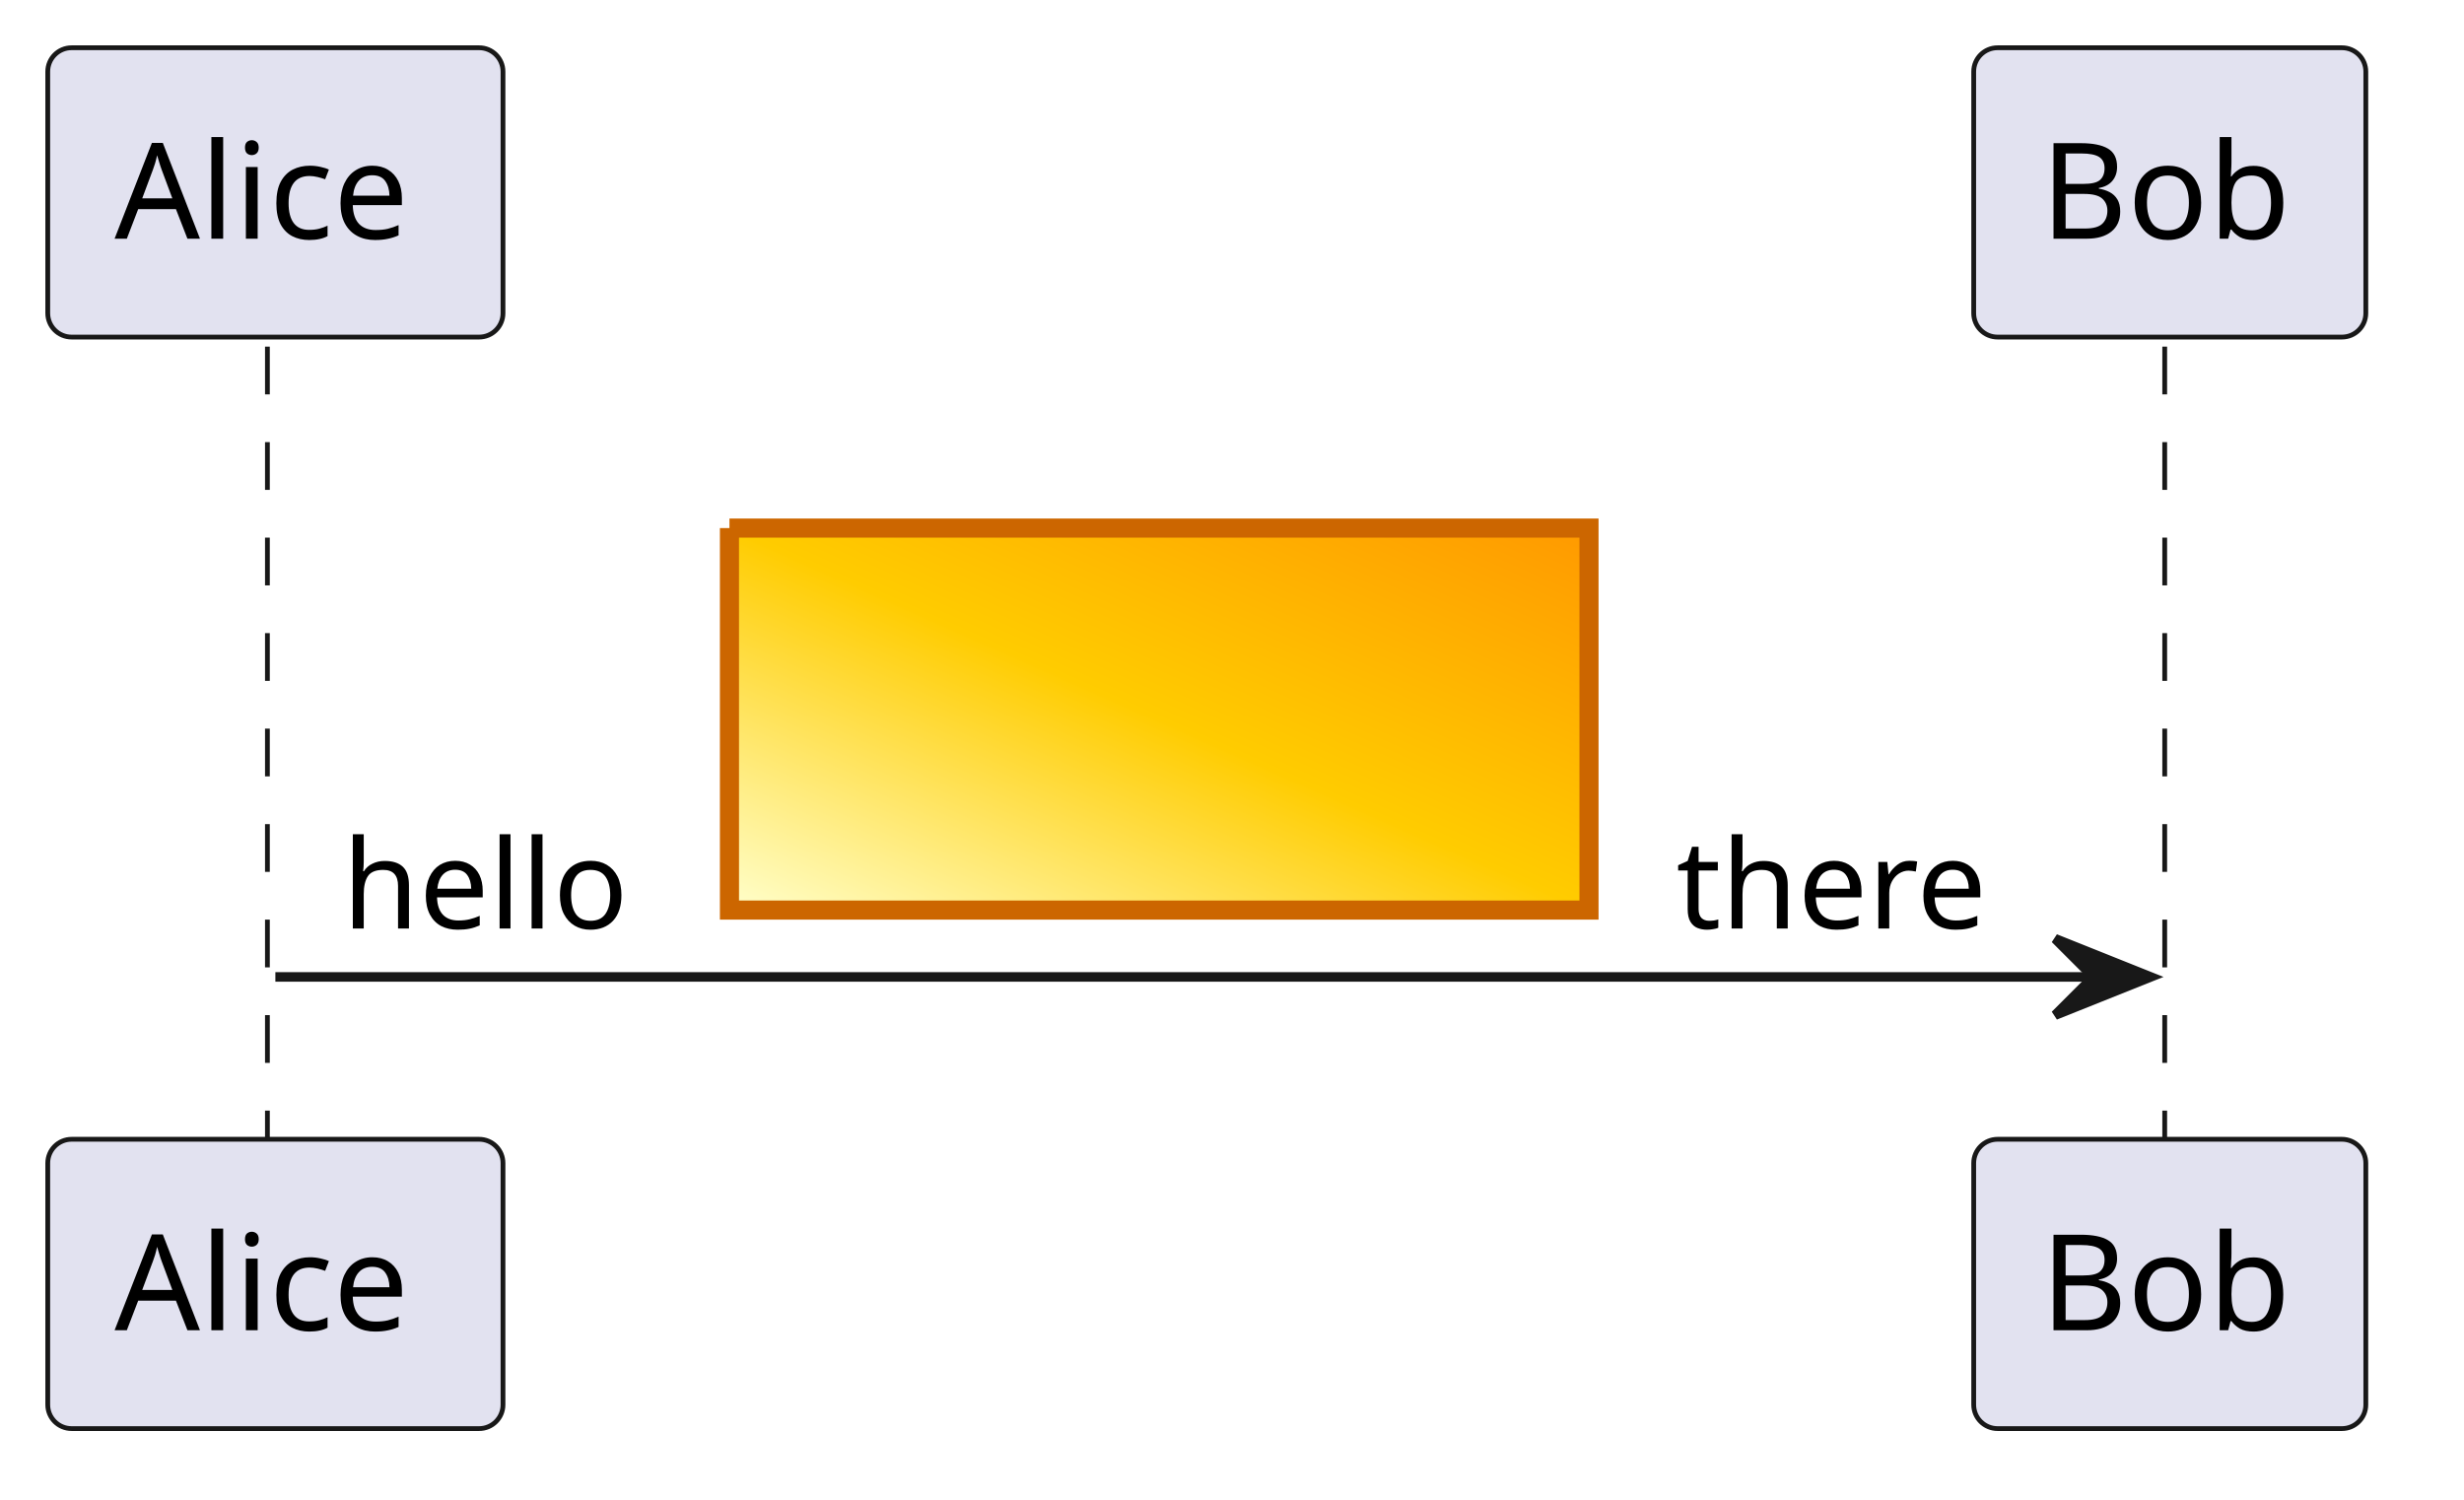
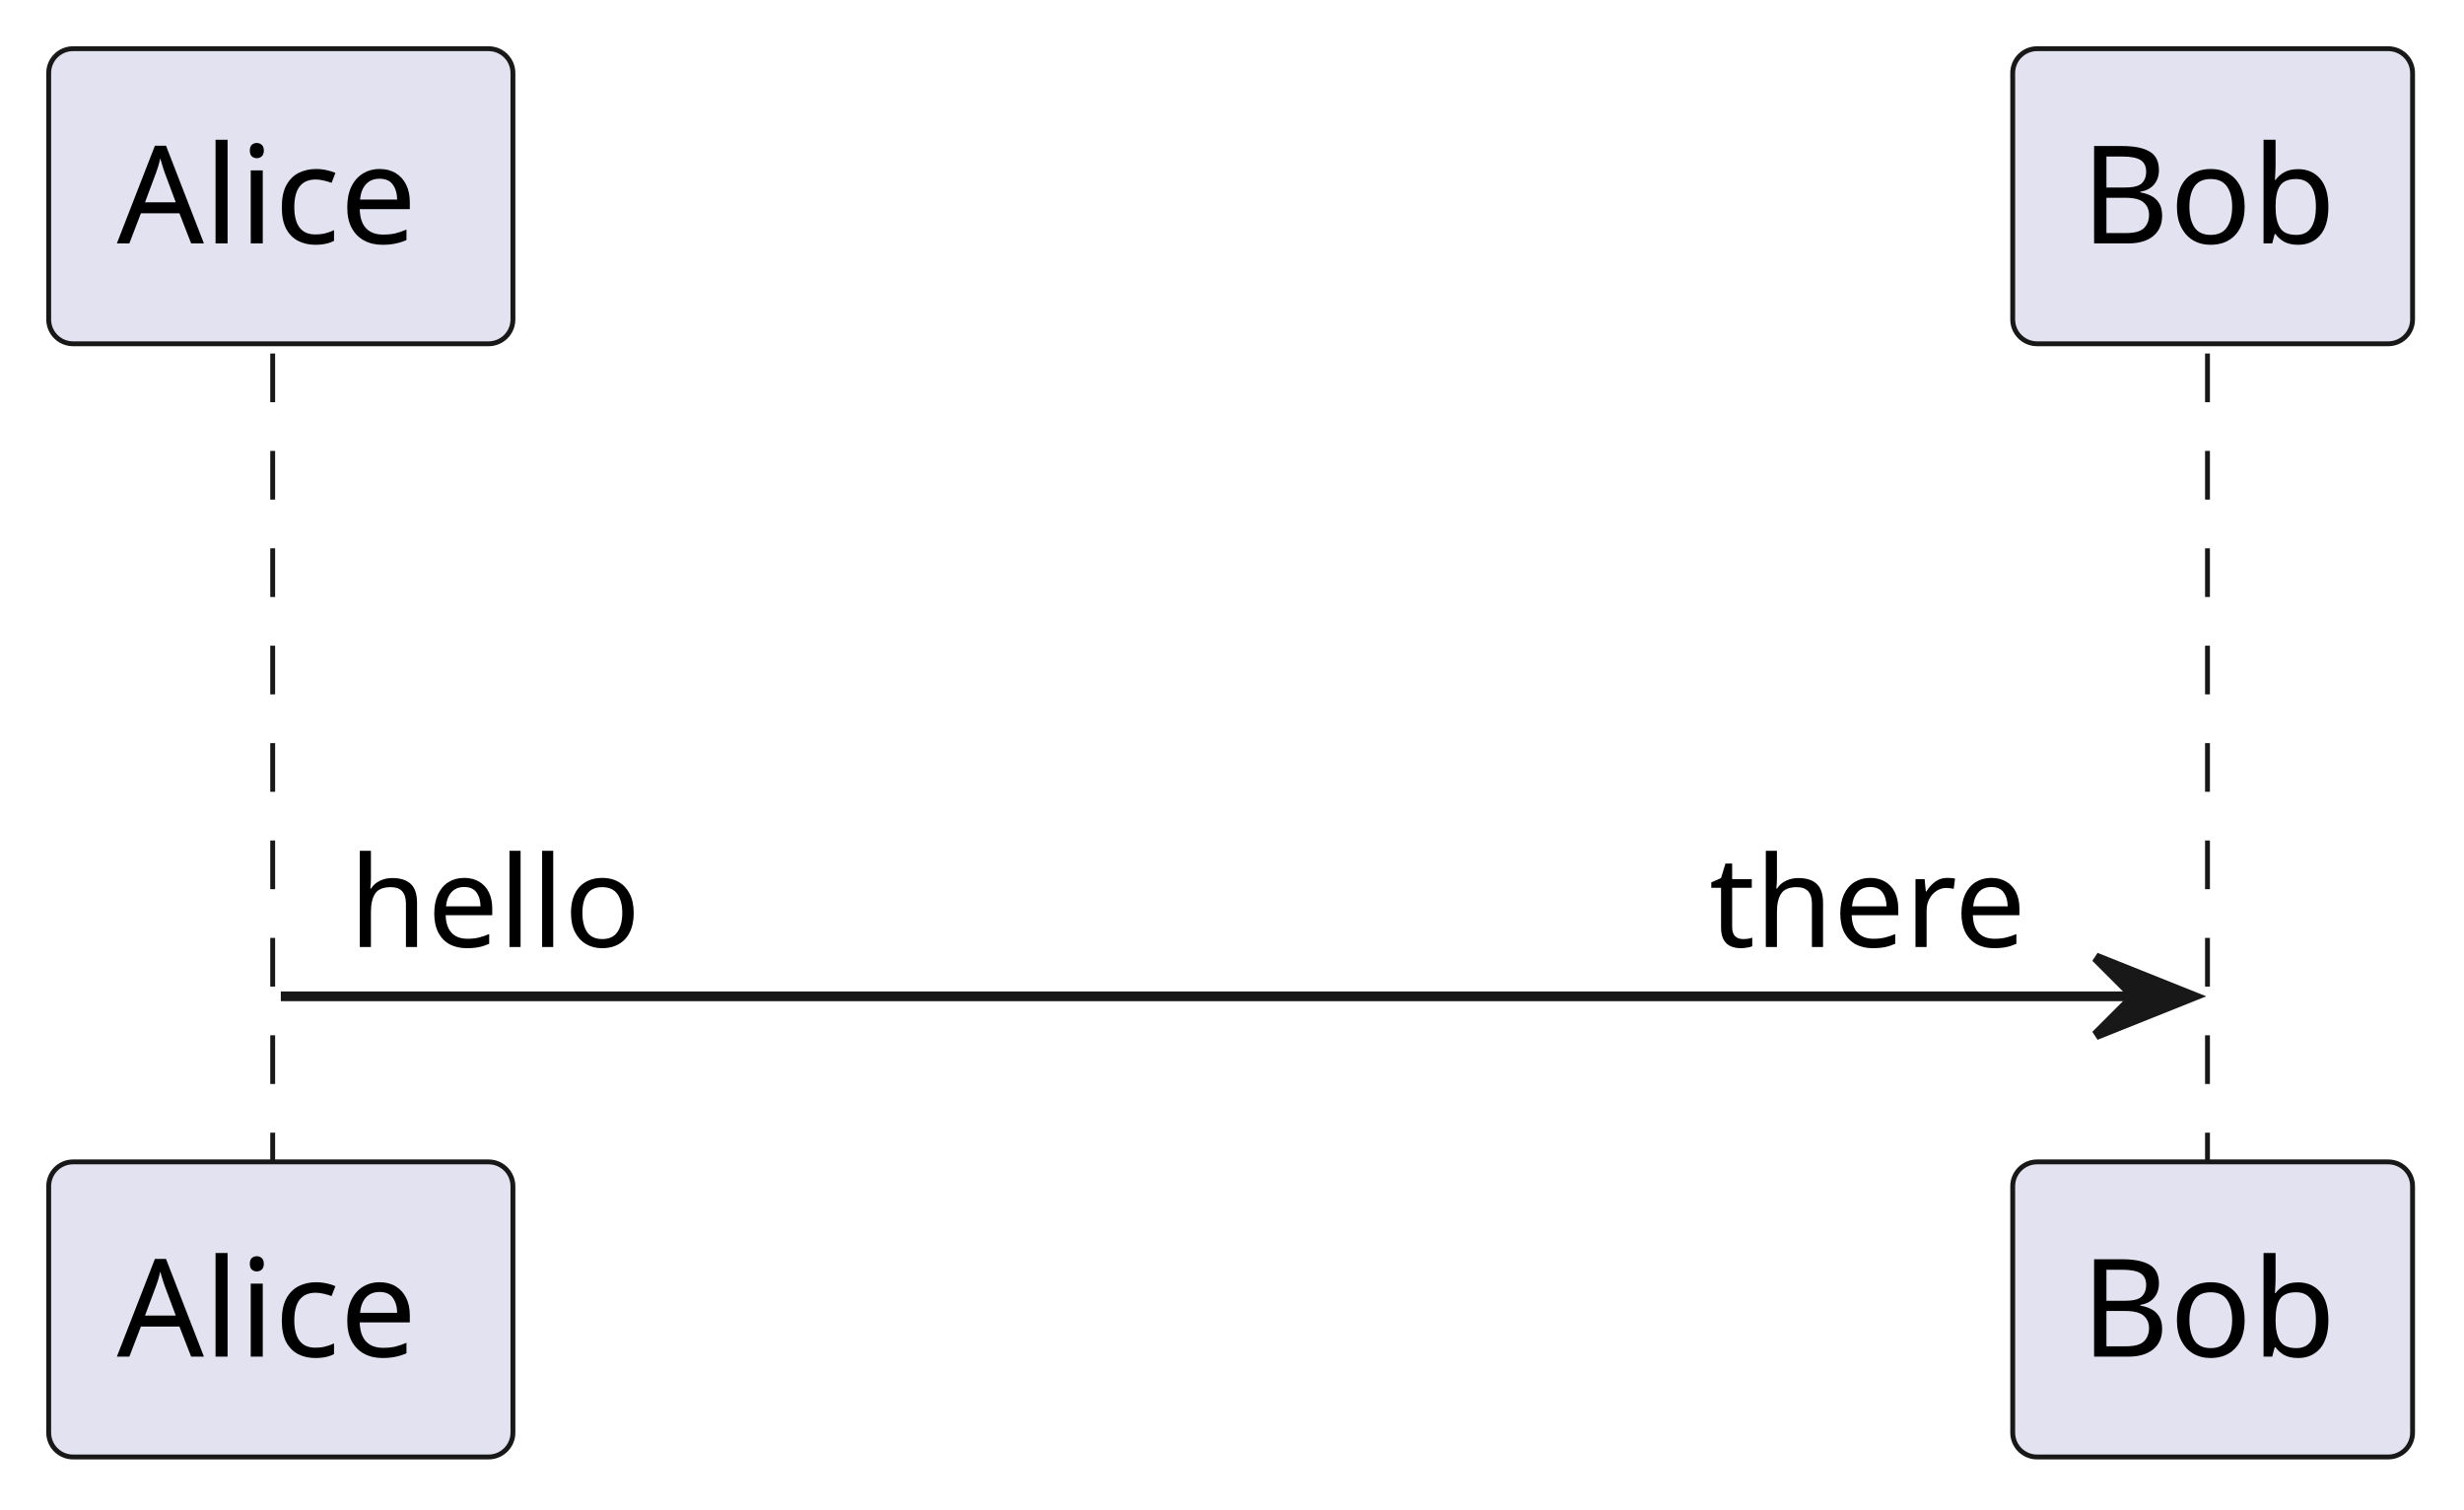
- <svg xmlns="http://www.w3.org/2000/svg" contentStyleType="text/css" data-diagram-type="SEQUENCE" height="157px" preserveAspectRatio="none" style="width:258px;height:157px;background:#FFFFFF;" version="1.1" viewBox="0 0 258 157" width="258px" zoomAndPan="magnify">
-   <defs>
-     <linearGradient id="g12z7zq2g7frtt0" x1="0%" x2="100%" y1="100%" y2="0%">
-       <stop offset="0%" stop-color="#FFFFCC" />
-       <stop offset="50%" stop-color="#FFCC00" />
-       <stop offset="100%" stop-color="#FF9900" />
-     </linearGradient>
-   </defs>
+ <svg xmlns="http://www.w3.org/2000/svg" contentStyleType="text/css" data-diagram-type="SEQUENCE" height="155px" preserveAspectRatio="none" style="width:253px;height:155px;background:#FFFFFF;" version="1.1" viewBox="0 0 253 155" width="253px" zoomAndPan="magnify">
+   <defs />
  <g>
-     <g class="participant-lifeline" data-entity-uid="part1" data-qualified-name="Alice" data-source-line="16" id="part1-lifeline">
+     <g class="participant-lifeline" data-entity-uid="part1" data-qualified-name="Alice" id="part1-lifeline">
      <g>
        <rect fill="#000000" fill-opacity="0" height="84" width="8" x="24.834" y="36.297" />
        <line style="stroke:#181818;stroke-width:0.5;stroke-dasharray:5,5;" x1="28" x2="28" y1="36.297" y2="120.297" />
      </g>
    </g>
-     <g class="participant-lifeline" data-entity-uid="part2" data-qualified-name="Bob" data-source-line="16" id="part2-lifeline">
+     <g class="participant-lifeline" data-entity-uid="part2" data-qualified-name="Bob" id="part2-lifeline">
      <g>
        <rect fill="#000000" fill-opacity="0" height="84" width="8" x="223.19" y="36.297" />
        <line style="stroke:#181818;stroke-width:0.5;stroke-dasharray:5,5;" x1="226.662" x2="226.662" y1="36.297" y2="120.297" />
      </g>
    </g>
-     <g class="participant participant-head" data-entity-uid="part1" data-qualified-name="Alice" data-source-line="16" id="part1-head">
+     <g class="participant participant-head" data-entity-uid="part1" data-qualified-name="Alice" id="part1-head">
      <rect fill="#E2E2F0" height="30.297" rx="2.5" ry="2.5" style="stroke:#181818;stroke-width:0.5;" width="47.667" x="5" y="5" />
      <text fill="#000000" font-family="sans-serif" font-size="14" lengthAdjust="spacing" textLength="33.667" x="12" y="24.995">Alice</text>
    </g>
-     <g class="participant participant-tail" data-entity-uid="part1" data-qualified-name="Alice" data-source-line="16" id="part1-tail">
+     <g class="participant participant-tail" data-entity-uid="part1" data-qualified-name="Alice" id="part1-tail">
      <rect fill="#E2E2F0" height="30.297" rx="2.5" ry="2.5" style="stroke:#181818;stroke-width:0.5;" width="47.667" x="5" y="119.297" />
      <text fill="#000000" font-family="sans-serif" font-size="14" lengthAdjust="spacing" textLength="33.667" x="12" y="139.292">Alice</text>
    </g>
-     <g class="participant participant-head" data-entity-uid="part2" data-qualified-name="Bob" data-source-line="16" id="part2-head">
+     <g class="participant participant-head" data-entity-uid="part2" data-qualified-name="Bob" id="part2-head">
      <rect fill="#E2E2F0" height="30.297" rx="2.5" ry="2.5" style="stroke:#181818;stroke-width:0.5;" width="41.057" x="206.662" y="5" />
      <text fill="#000000" font-family="sans-serif" font-size="14" lengthAdjust="spacing" textLength="27.057" x="213.662" y="24.995">Bob</text>
    </g>
-     <g class="participant participant-tail" data-entity-uid="part2" data-qualified-name="Bob" data-source-line="16" id="part2-tail">
+     <g class="participant participant-tail" data-entity-uid="part2" data-qualified-name="Bob" id="part2-tail">
      <rect fill="#E2E2F0" height="30.297" rx="2.5" ry="2.5" style="stroke:#181818;stroke-width:0.5;" width="41.057" x="206.662" y="119.297" />
      <text fill="#000000" font-family="sans-serif" font-size="14" lengthAdjust="spacing" textLength="27.057" x="213.662" y="139.292">Bob</text>
    </g>
-     <g class="message" data-entity-1="part1" data-entity-2="part2" data-source-line="16" id="msg1">
+     <g class="message" data-entity-1="part1" data-entity-2="part2" id="msg1">
      <polygon fill="#181818" points="215.19,98.297,225.19,102.297,215.19,106.297,219.19,102.297" style="stroke:#181818;stroke-width:1;" />
      <line style="stroke:#181818;stroke-width:1;" x1="28.834" x2="221.19" y1="102.297" y2="102.297" />
      <text fill="#000000" font-family="sans-serif" font-size="13" lengthAdjust="spacing" textLength="31.415" x="35.834" y="97.231">hello</text>
-       <path d="M76.38,55.297 L166.38,55.297 L166.38,95.297 L76.38,95.297 L76.38,55.297" fill="url(#g12z7zq2g7frtt0)" style="stroke:#CC6600;stroke-width:2;" />
      <text fill="#000000" font-family="sans-serif" font-size="13" lengthAdjust="spacing" textLength="34.677" x="175.513" y="97.231">there</text>
    </g>
  </g>
</svg>
